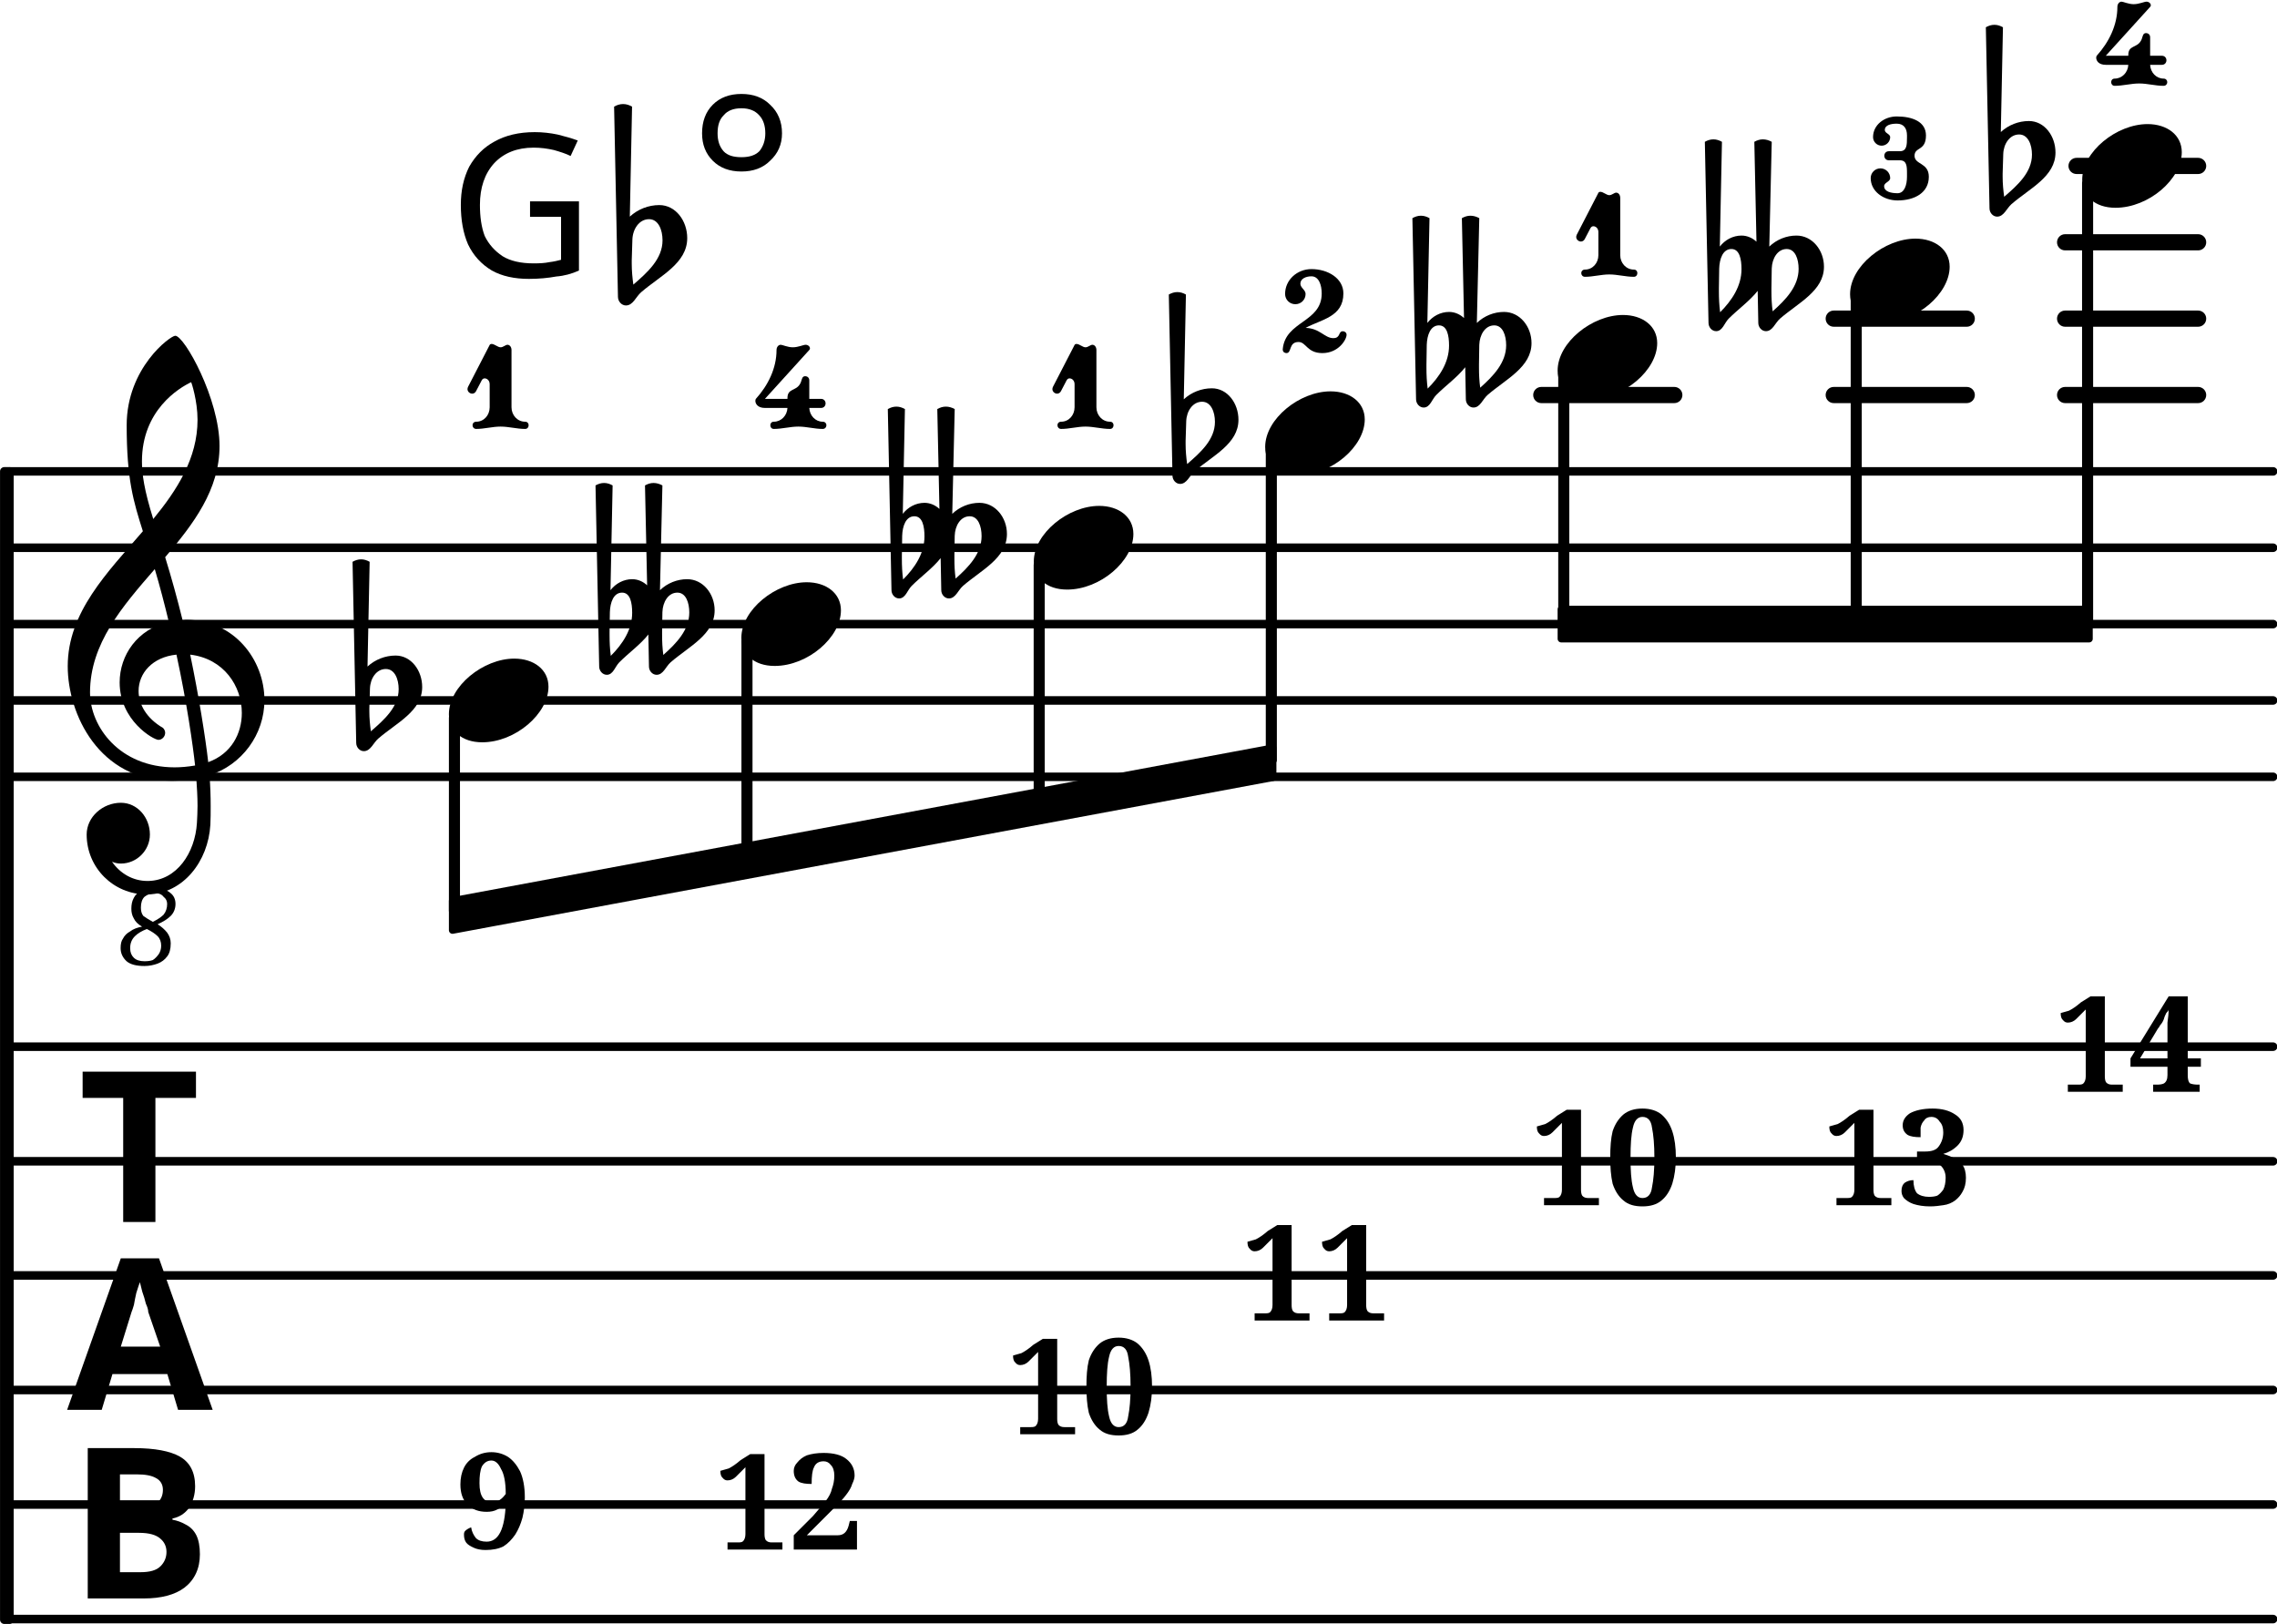
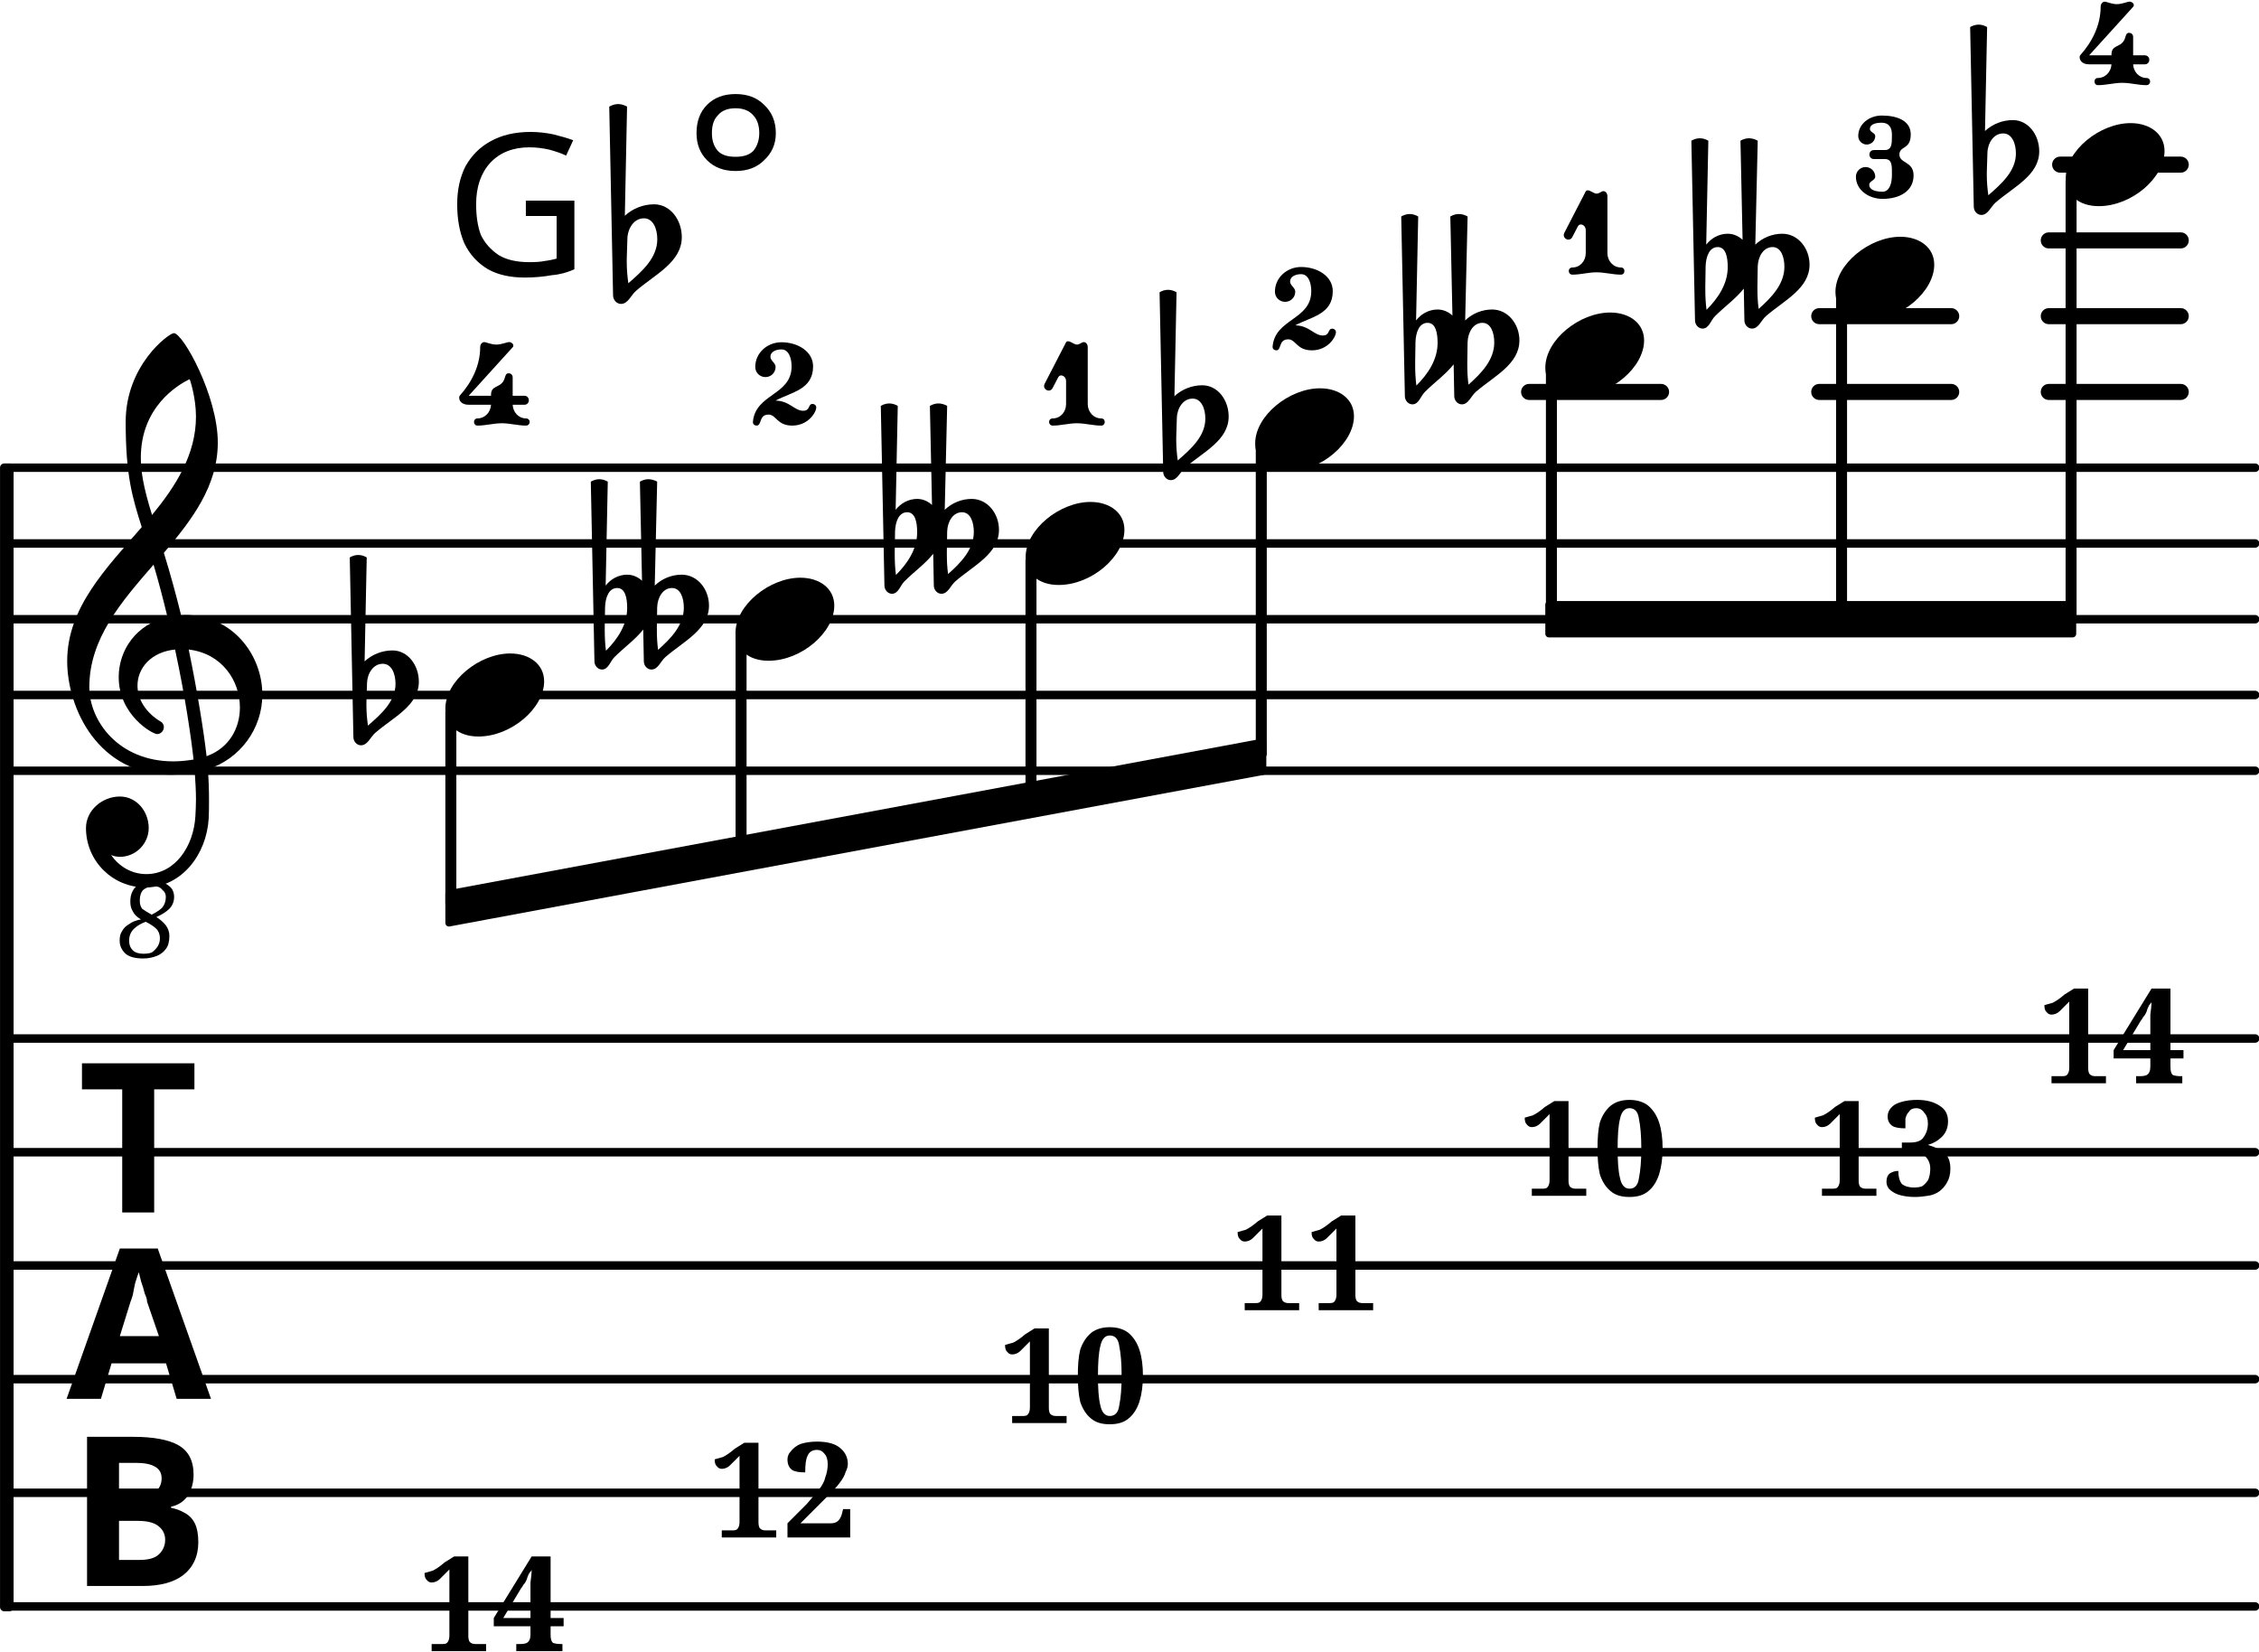
- <svg xmlns="http://www.w3.org/2000/svg" preserveAspectRatio="xMidYMid meet" viewBox="-0.079 -5.733 29.82 21.26">
+ <svg xmlns="http://www.w3.org/2000/svg" preserveAspectRatio="xMidYMid meet" viewBox="-0.079 -5.733 29.82 21.8">
  <g transform="translate(0, -3.56)">
    <rect x="27.01" y="-0.106" width="1.804" height="0.212" ry="0.106" fill="currentColor" />
  </g>
  <g transform="translate(0, -2.56)">
    <rect x="26.86" y="-0.106" width="1.954" height="0.212" ry="0.106" fill="currentColor" />
  </g>
  <g transform="translate(0, -1.56)">
    <rect x="26.86" y="-0.106" width="1.954" height="0.212" ry="0.106" fill="currentColor" />
  </g>
  <g transform="translate(0, -0.5599)">
    <rect x="26.86" y="-0.106" width="1.954" height="0.212" ry="0.106" fill="currentColor" />
  </g>
  <g transform="translate(0, -1.56)">
    <rect x="23.83" y="-0.106" width="1.954" height="0.212" ry="0.106" fill="currentColor" />
  </g>
  <g transform="translate(0, -0.5599)">
    <rect x="23.83" y="-0.106" width="1.954" height="0.212" ry="0.106" fill="currentColor" />
  </g>
  <g transform="translate(0, -0.5599)">
    <rect x="20" y="-0.106" width="1.954" height="0.212" ry="0.106" fill="currentColor" />
  </g>
  <g transform="translate(0, 4.44)">
    <line stroke-linejoin="round" stroke-linecap="round" stroke-width="0.112" stroke="currentColor" x1="0.056" y1="0" x2="29.69" y2="0" />
  </g>
  <g transform="translate(0, 3.44)">
    <line stroke-linejoin="round" stroke-linecap="round" stroke-width="0.112" stroke="currentColor" x1="0.056" y1="0" x2="29.69" y2="0" />
  </g>
  <g transform="translate(0, 2.44)">
    <line stroke-linejoin="round" stroke-linecap="round" stroke-width="0.112" stroke="currentColor" x1="0.056" y1="0" x2="29.69" y2="0" />
  </g>
  <g transform="translate(0, 1.44)">
    <line stroke-linejoin="round" stroke-linecap="round" stroke-width="0.112" stroke="currentColor" x1="0.056" y1="0" x2="29.69" y2="0" />
  </g>
  <g transform="translate(0, 0.4401)">
    <line stroke-linejoin="round" stroke-linecap="round" stroke-width="0.112" stroke="currentColor" x1="0.056" y1="0" x2="29.69" y2="0" />
  </g>
  <g transform="translate(0, 15.47)">
    <line stroke-linejoin="round" stroke-linecap="round" stroke-width="0.112" stroke="currentColor" x1="0.056" y1="0" x2="29.69" y2="0" />
  </g>
  <g transform="translate(0, 13.97)">
    <line stroke-linejoin="round" stroke-linecap="round" stroke-width="0.112" stroke="currentColor" x1="0.056" y1="0" x2="29.69" y2="0" />
  </g>
  <g transform="translate(0, 12.47)">
    <line stroke-linejoin="round" stroke-linecap="round" stroke-width="0.112" stroke="currentColor" x1="0.056" y1="0" x2="29.69" y2="0" />
  </g>
  <g transform="translate(0, 10.97)">
    <line stroke-linejoin="round" stroke-linecap="round" stroke-width="0.112" stroke="currentColor" x1="0.056" y1="0" x2="29.69" y2="0" />
  </g>
  <g transform="translate(0, 9.475)">
    <line stroke-linejoin="round" stroke-linecap="round" stroke-width="0.112" stroke="currentColor" x1="0.056" y1="0" x2="29.69" y2="0" />
  </g>
  <g transform="translate(0, 7.974)">
    <line stroke-linejoin="round" stroke-linecap="round" stroke-width="0.112" stroke="currentColor" x1="0.056" y1="0" x2="29.69" y2="0" />
  </g>
  <g transform="translate(20.32, 2.44)">
    <polygon stroke-linejoin="round" stroke-linecap="round" stroke-width="0.094" fill="currentColor" stroke="currentColor" points="6.961 -0.193 6.961 0.193 0.047 0.193 0.047 -0.193" />
  </g>
  <g transform="translate(5.8, 6.256)">
    <polygon stroke-linejoin="round" stroke-linecap="round" stroke-width="0.094" fill="currentColor" stroke="currentColor" points="10.79 -2.193 10.79 -1.807 0.047 0.193 0.047 -0.193" />
  </g>
-   <g transform="translate(5.8, -2.112)">
+   <g transform="translate(5.8, -2.101)">
    <text font-family="sans" font-size="2.616" text-anchor="start" fill="currentColor">
      <tspan>G</tspan>
    </text>
  </g>
-   <g transform="translate(8.081, -2.43)">
+   <g transform="translate(8.081, -2.419)">
    <path transform="scale(0.0042, -0.0042)" d="M29 39l-2 -64v-11c0 -22 2 -43 5 -65c44 38 91 80 91 138c0 33 -13 66 -42 66c-31 0 -51 -31 -52 -64zM-28 454c9 5 18 8 28 8s19 -3 28 -8l-7 -343c25 23 58 36 92 36c51 0 87 -49 87 -103c0 -79 -84 -117 -144 -169c-16 -14 -25 -41 -47 -41c-14 0 -25 13 -25 27z" fill="currentColor" />
  </g>
-   <g transform="translate(8.928, -2.112)">
+   <g transform="translate(8.928, -2.101)">
    <text font-family="sans" font-size="3.296" text-anchor="start" fill="currentColor">
      <tspan>°</tspan>
    </text>
  </g>
  <g transform="translate(5.8, 3.44)">
    <path transform="scale(0.004, -0.004)" d="M0 -45c0 92 113 182 214 182c64 0 112 -36 112 -92c0 -88 -108 -182 -217 -182c-68 0 -109 39 -109 92z" fill="currentColor" />
  </g>
-   <g transform="translate(6.05, -0.1157)">
-     <path transform="scale(0.0022, -0.0022)" d="M194 486c16 0 29 15 41 15c13 0 24 -13 24 -31v-341c0 -47 35 -86 81 -86c14 0 21 -10 21 -21s-7 -22 -21 -22c-49 0 -97 14 -146 14s-96 -14 -145 -14c-14 0 -22 11 -22 22s8 21 22 21c46 0 80 39 80 86v137c0 23 -16 35 -30 35c-7 0 -13 -4 -17 -11l-34 -65 c-5 -10 -14 -15 -23 -15c-14 0 -28 12 -28 27c0 4 1 8 3 13l129 250c2 4 7 6 11 6c18 0 37 -20 54 -20z" fill="currentColor" />
+   <g transform="translate(5.989, -0.1157)">
+     <path transform="scale(0.0022, -0.0022)" d="M148 501c10 0 41 -15 72 -15c32 0 63 15 76 15c15 0 26 -11 26 -21c0 -4 -1 -7 -4 -10l-264 -291h134v4c0 60 50 41 75 85c7 11 8 24 14 36c3 7 10 10 17 10c11 0 24 -8 24 -25v-110h70c18 0 27 -14 27 -27s-9 -27 -27 -27h-70c2 -45 36 -82 80 -82c14 0 22 -10 22 -21 s-8 -22 -22 -22c-49 0 -96 14 -145 14s-97 -14 -146 -14c-14 0 -21 11 -21 22s7 21 21 21c44 0 79 37 81 82h-134c-43 0 -57 25 -57 42c0 5 1 10 3 12c73 81 123 182 123 291c0 17 11 31 25 31z" fill="currentColor" />
  </g>
  <g transform="translate(0.8, 3.44)">
    <path transform="scale(0.004, -0.004)" d="M265 -635h-5c-108 0 -196 87 -196 196c0 58 53 104 112 104c54 0 95 -48 95 -104c0 -52 -43 -95 -95 -95c-10 0 -20 2 -29 6c26 -38 68 -63 116 -63h3zM403 150c28 -135 50 -272 59 -352c75 27 110 93 110 161c0 88 -59 178 -169 191zM75 26c0 -112 97 -245 277 -245 c21 0 43 2 67 6c-7 65 -27 206 -61 363c-79 -8 -124 -61 -124 -119c0 -43 25 -89 80 -121c5 -5 7 -11 7 -16c0 -12 -10 -23 -22 -23c-16 0 -127 63 -127 188c0 89 58 175 161 198c-14 58 -29 116 -46 173c-106 -122 -212 -244 -212 -404zM354 1194c30 0 145 -207 145 -361 c0 -143 -85 -255 -178 -364c21 -68 40 -137 57 -206c4 0 8 1 12 1c156 0 256 -130 256 -263c0 -113 -74 -212 -180 -246c3 -34 4 -68 4 -102c0 -20 0 -40 -1 -60c-7 -120 -89 -225 -204 -228l1 44c93 2 153 92 159 190c1 19 2 37 2 56c0 30 -2 60 -4 90 c-28 -5 -54 -8 -79 -8c-240 0 -342 219 -342 375c0 177 130 307 246 442c-31 98 -53 170 -53 347c0 188 143 293 159 293zM427 919c0 62 -20 123 -21 123c-40 -19 -161 -92 -161 -259c0 -42 7 -93 37 -189c78 95 145 199 145 325z" fill="currentColor" />
  </g>
  <g transform="translate(1.485, 6.902)">
    <text font-family="serif" font-style="italic" font-size="1.386" text-anchor="start" fill="currentColor">
      <tspan>8</tspan>
    </text>
  </g>
-   <g transform="translate(5.888, 14.55)">
-     <text font-family="serif" font-weight="bold" font-size="1.746" text-anchor="start" fill="currentColor">
-       <tspan>9</tspan>
+   <g transform="translate(5.447, 16.06)">
+     <text font-family="serif" font-weight="bold" font-size="1.746" text-anchor="start" fill="currentColor">
+       <tspan>14</tspan>
    </text>
  </g>
  <g transform="translate(0.9406, 10.27)">
    <text font-family="sans" font-weight="bold" font-size="2.772" text-anchor="start" fill="currentColor">
      <tspan>T</tspan>
    </text>
  </g>
  <g transform="translate(0.8, 12.73)">
    <text font-family="sans" font-weight="bold" font-size="2.772" text-anchor="start" fill="currentColor">
      <tspan>A</tspan>
    </text>
  </g>
  <g transform="translate(0.8201, 15.2)">
    <text font-family="sans" font-weight="bold" font-size="2.772" text-anchor="start" fill="currentColor">
      <tspan>B</tspan>
    </text>
  </g>
  <g transform="translate(5.872, 2.44)">
    <rect x="-0.072" y="1.179" width="0.145" height="2.623" ry="0.047" fill="currentColor" />
  </g>
  <g transform="translate(4.65, 3.44)">
    <path transform="scale(0.004, -0.004)" d="M29 39l-2 -64v-11c0 -22 2 -43 5 -65c44 38 91 80 91 138c0 33 -13 66 -42 66c-31 0 -51 -31 -52 -64zM-28 454c9 5 18 8 28 8s19 -3 28 -8l-7 -343c25 23 58 36 92 36c51 0 87 -49 87 -103c0 -79 -84 -117 -144 -169c-16 -14 -25 -41 -47 -41c-14 0 -25 13 -25 27z" fill="currentColor" />
  </g>
  <g transform="translate(9.63, 2.44)">
    <path transform="scale(0.004, -0.004)" d="M0 -45c0 92 113 182 214 182c64 0 112 -36 112 -92c0 -88 -108 -182 -217 -182c-68 0 -109 39 -109 92z" fill="currentColor" />
  </g>
-   <g transform="translate(9.82, -0.1157)">
-     <path transform="scale(0.0022, -0.0022)" d="M148 501c10 0 41 -15 72 -15c32 0 63 15 76 15c15 0 26 -11 26 -21c0 -4 -1 -7 -4 -10l-264 -291h134v4c0 60 50 41 75 85c7 11 8 24 14 36c3 7 10 10 17 10c11 0 24 -8 24 -25v-110h70c18 0 27 -14 27 -27s-9 -27 -27 -27h-70c2 -45 36 -82 80 -82c14 0 22 -10 22 -21 s-8 -22 -22 -22c-49 0 -96 14 -145 14s-97 -14 -146 -14c-14 0 -21 11 -21 22s7 21 21 21c44 0 79 37 81 82h-134c-43 0 -57 25 -57 42c0 5 1 10 3 12c73 81 123 182 123 291c0 17 11 31 25 31z" fill="currentColor" />
+   <g transform="translate(9.86, -0.1157)">
+     <path transform="scale(0.0022, -0.0022)" d="M94 66c-60 0 -39 -66 -72 -66c-11 0 -22 7 -22 21v2c15 169 232 158 232 332c0 50 -17 102 -61 102c-33 0 -66 -14 -66 -44c0 -24 31 -37 31 -61c0 -34 -27 -61 -61 -61s-61 27 -61 61c0 84 72 148 157 148c98 0 190 -55 190 -145c0 -140 -131 -154 -225 -205 c85 -2 113 -61 165 -61c45 0 28 41 57 41c11 0 22 -8 22 -21c0 -29 -48 -109 -144 -109c-92 0 -96 66 -142 66z" fill="currentColor" />
  </g>
  <g transform="translate(9.277, 14.56)">
    <text font-family="serif" font-weight="bold" font-size="1.746" text-anchor="start" fill="currentColor">
      <tspan>12</tspan>
    </text>
  </g>
  <g transform="translate(9.703, 2.44)">
    <rect x="-0.072" y="0.179" width="0.145" height="2.916" ry="0.047" fill="currentColor" />
  </g>
  <g transform="translate(7.832, 2.44)">
    <path transform="scale(0.004, -0.004)" d="M191 39l-1 -64v-11c0 -22 1 -43 4 -65c43 38 85 82 85 139c0 32 -11 65 -39 65c-30 0 -48 -31 -49 -64zM19 39l-1 -64v-11c0 -23 1 -45 4 -68c39 39 70 86 70 141c0 32 -6 66 -33 66c-28 0 -39 -32 -40 -64zM28 454l-7 -343c17 22 43 36 71 36c19 0 36 -8 49 -20l-7 327 c9 5 18 8 28 8s20 -3 29 -8l-8 -343c24 23 56 36 89 36c52 0 90 -48 90 -102c0 -79 -84 -118 -144 -170c-16 -14 -24 -41 -46 -41c-14 0 -25 13 -25 27l-2 105c-26 -33 -64 -60 -95 -91c-14 -14 -20 -41 -41 -41c-14 0 -25 13 -25 27l-12 593c9 5 18 8 28 8s19 -3 28 -8z " fill="currentColor" />
  </g>
  <g transform="translate(13.46, 1.44)">
    <path transform="scale(0.004, -0.004)" d="M0 -45c0 92 113 182 214 182c64 0 112 -36 112 -92c0 -88 -108 -182 -217 -182c-68 0 -109 39 -109 92z" fill="currentColor" />
  </g>
  <g transform="translate(13.71, -0.1157)">
    <path transform="scale(0.0022, -0.0022)" d="M194 486c16 0 29 15 41 15c13 0 24 -13 24 -31v-341c0 -47 35 -86 81 -86c14 0 21 -10 21 -21s-7 -22 -21 -22c-49 0 -97 14 -146 14s-96 -14 -145 -14c-14 0 -22 11 -22 22s8 21 22 21c46 0 80 39 80 86v137c0 23 -16 35 -30 35c-7 0 -13 -4 -17 -11l-34 -65 c-5 -10 -14 -15 -23 -15c-14 0 -28 12 -28 27c0 4 1 8 3 13l129 250c2 4 7 6 11 6c18 0 37 -20 54 -20z" fill="currentColor" />
  </g>
  <g transform="translate(13.11, 13.05)">
    <text font-family="serif" font-weight="bold" font-size="1.746" text-anchor="start" fill="currentColor">
      <tspan>10</tspan>
    </text>
  </g>
  <g transform="translate(13.53, 2.44)">
    <rect x="-0.072" y="-0.821" width="0.145" height="3.209" ry="0.047" fill="currentColor" />
  </g>
  <g transform="translate(11.66, 1.44)">
    <path transform="scale(0.004, -0.004)" d="M191 39l-1 -64v-11c0 -22 1 -43 4 -65c43 38 85 82 85 139c0 32 -11 65 -39 65c-30 0 -48 -31 -49 -64zM19 39l-1 -64v-11c0 -23 1 -45 4 -68c39 39 70 86 70 141c0 32 -6 66 -33 66c-28 0 -39 -32 -40 -64zM28 454l-7 -343c17 22 43 36 71 36c19 0 36 -8 49 -20l-7 327 c9 5 18 8 28 8s20 -3 29 -8l-8 -343c24 23 56 36 89 36c52 0 90 -48 90 -102c0 -79 -84 -118 -144 -170c-16 -14 -24 -41 -46 -41c-14 0 -25 13 -25 27l-2 105c-26 -33 -64 -60 -95 -91c-14 -14 -20 -41 -41 -41c-14 0 -25 13 -25 27l-12 593c9 5 18 8 28 8s19 -3 28 -8z " fill="currentColor" />
  </g>
  <g transform="translate(16.49, -0.0599)">
    <path transform="scale(0.004, -0.004)" d="M0 -45c0 92 113 182 214 182c64 0 112 -36 112 -92c0 -88 -108 -182 -217 -182c-68 0 -109 39 -109 92z" fill="currentColor" />
  </g>
  <g transform="translate(16.72, -1.109)">
    <path transform="scale(0.0022, -0.0022)" d="M94 66c-60 0 -39 -66 -72 -66c-11 0 -22 7 -22 21v2c15 169 232 158 232 332c0 50 -17 102 -61 102c-33 0 -66 -14 -66 -44c0 -24 31 -37 31 -61c0 -34 -27 -61 -61 -61s-61 27 -61 61c0 84 72 148 157 148c98 0 190 -55 190 -145c0 -140 -131 -154 -225 -205 c85 -2 113 -61 165 -61c45 0 28 41 57 41c11 0 22 -8 22 -21c0 -29 -48 -109 -144 -109c-92 0 -96 66 -142 66z" fill="currentColor" />
  </g>
  <g transform="translate(16.18, 11.56)">
    <text font-family="serif" font-weight="bold" font-size="1.746" text-anchor="start" fill="currentColor">
      <tspan>11</tspan>
    </text>
  </g>
  <g transform="translate(16.57, 2.44)">
    <rect x="-0.072" y="-2.321" width="0.145" height="4.15" ry="0.047" fill="currentColor" />
  </g>
  <g transform="translate(-0.0786, 7.957)">
    <rect x="0" y="-7.573" width="0.179" height="15.15" ry="0.056" fill="currentColor" />
  </g>
  <g transform="translate(20.32, -1.06)">
    <path transform="scale(0.004, -0.004)" d="M0 -45c0 92 113 182 214 182c64 0 112 -36 112 -92c0 -88 -108 -182 -217 -182c-68 0 -109 39 -109 92z" fill="currentColor" />
  </g>
  <g transform="translate(20.57, -2.108)">
    <path transform="scale(0.0022, -0.0022)" d="M194 486c16 0 29 15 41 15c13 0 24 -13 24 -31v-341c0 -47 35 -86 81 -86c14 0 21 -10 21 -21s-7 -22 -21 -22c-49 0 -97 14 -146 14s-96 -14 -145 -14c-14 0 -22 11 -22 22s8 21 22 21c46 0 80 39 80 86v137c0 23 -16 35 -30 35c-7 0 -13 -4 -17 -11l-34 -65 c-5 -10 -14 -15 -23 -15c-14 0 -28 12 -28 27c0 4 1 8 3 13l129 250c2 4 7 6 11 6c18 0 37 -20 54 -20z" fill="currentColor" />
  </g>
  <g transform="translate(19.97, 10.05)">
    <text font-family="serif" font-weight="bold" font-size="1.746" text-anchor="start" fill="currentColor">
      <tspan>10</tspan>
    </text>
  </g>
  <g transform="translate(20.4, 2.44)">
    <rect x="-0.072" y="-3.321" width="0.145" height="3.321" ry="0.047" fill="currentColor" />
  </g>
  <g transform="translate(18.53, -1.06)">
    <path transform="scale(0.004, -0.004)" d="M191 39l-1 -64v-11c0 -22 1 -43 4 -65c43 38 85 82 85 139c0 32 -11 65 -39 65c-30 0 -48 -31 -49 -64zM19 39l-1 -64v-11c0 -23 1 -45 4 -68c39 39 70 86 70 141c0 32 -6 66 -33 66c-28 0 -39 -32 -40 -64zM28 454l-7 -343c17 22 43 36 71 36c19 0 36 -8 49 -20l-7 327 c9 5 18 8 28 8s20 -3 29 -8l-8 -343c24 23 56 36 89 36c52 0 90 -48 90 -102c0 -79 -84 -118 -144 -170c-16 -14 -24 -41 -46 -41c-14 0 -25 13 -25 27l-2 105c-26 -33 -64 -60 -95 -91c-14 -14 -20 -41 -41 -41c-14 0 -25 13 -25 27l-12 593c9 5 18 8 28 8s19 -3 28 -8z " fill="currentColor" />
  </g>
  <g transform="translate(24.15, -2.06)">
    <path transform="scale(0.004, -0.004)" d="M0 -45c0 92 113 182 214 182c64 0 112 -36 112 -92c0 -88 -108 -182 -217 -182c-68 0 -109 39 -109 92z" fill="currentColor" />
  </g>
  <g transform="translate(24.42, -3.108)">
    <path transform="scale(0.0022, -0.0022)" d="M261 266c0 -54 85 -40 85 -125c0 -94 -83 -141 -186 -141c-84 0 -160 54 -160 133c0 32 26 58 58 58s58 -26 58 -58c0 -22 -36 -26 -36 -48c0 -33 42 -42 80 -42c41 0 56 50 56 98v21c0 44 -2 77 -43 77h-65c-18 0 -27 14 -27 27s9 27 27 27h65c42 0 43 36 43 83v11 c0 43 -20 70 -61 70c-34 0 -71 -8 -71 -38c0 -19 32 -23 32 -42c0 -28 -23 -51 -51 -51s-51 23 -51 51c0 72 66 123 141 123c93 0 174 -31 174 -113c0 -94 -68 -67 -68 -121z" fill="currentColor" />
  </g>
  <g transform="translate(23.8, 10.05)">
    <text font-family="serif" font-weight="bold" font-size="1.746" text-anchor="start" fill="currentColor">
      <tspan>13</tspan>
    </text>
  </g>
  <g transform="translate(24.23, 2.44)">
    <rect x="-0.072" y="-4.321" width="0.145" height="4.321" ry="0.047" fill="currentColor" />
  </g>
  <g transform="translate(22.36, -2.06)">
    <path transform="scale(0.004, -0.004)" d="M191 39l-1 -64v-11c0 -22 1 -43 4 -65c43 38 85 82 85 139c0 32 -11 65 -39 65c-30 0 -48 -31 -49 -64zM19 39l-1 -64v-11c0 -23 1 -45 4 -68c39 39 70 86 70 141c0 32 -6 66 -33 66c-28 0 -39 -32 -40 -64zM28 454l-7 -343c17 22 43 36 71 36c19 0 36 -8 49 -20l-7 327 c9 5 18 8 28 8s20 -3 29 -8l-8 -343c24 23 56 36 89 36c52 0 90 -48 90 -102c0 -79 -84 -118 -144 -170c-16 -14 -24 -41 -46 -41c-14 0 -25 13 -25 27l-2 105c-26 -33 -64 -60 -95 -91c-14 -14 -20 -41 -41 -41c-14 0 -25 13 -25 27l-12 593c9 5 18 8 28 8s19 -3 28 -8z " fill="currentColor" />
  </g>
  <g transform="translate(27.19, -3.56)">
    <path transform="scale(0.004, -0.004)" d="M0 -45c0 92 113 182 214 182c64 0 112 -36 112 -92c0 -88 -108 -182 -217 -182c-68 0 -109 39 -109 92z" fill="currentColor" />
  </g>
  <g transform="translate(27.38, -4.609)">
    <path transform="scale(0.0022, -0.0022)" d="M148 501c10 0 41 -15 72 -15c32 0 63 15 76 15c15 0 26 -11 26 -21c0 -4 -1 -7 -4 -10l-264 -291h134v4c0 60 50 41 75 85c7 11 8 24 14 36c3 7 10 10 17 10c11 0 24 -8 24 -25v-110h70c18 0 27 -14 27 -27s-9 -27 -27 -27h-70c2 -45 36 -82 80 -82c14 0 22 -10 22 -21 s-8 -22 -22 -22c-49 0 -96 14 -145 14s-97 -14 -146 -14c-14 0 -21 11 -21 22s7 21 21 21c44 0 79 37 81 82h-134c-43 0 -57 25 -57 42c0 5 1 10 3 12c73 81 123 182 123 291c0 17 11 31 25 31z" fill="currentColor" />
  </g>
  <g transform="translate(26.83, 8.565)">
    <text font-family="serif" font-weight="bold" font-size="1.746" text-anchor="start" fill="currentColor">
      <tspan>14</tspan>
    </text>
  </g>
  <g transform="translate(27.26, 2.44)">
    <rect x="-0.072" y="-5.821" width="0.145" height="5.821" ry="0.047" fill="currentColor" />
  </g>
  <g transform="translate(26.04, -3.56)">
    <path transform="scale(0.004, -0.004)" d="M29 39l-2 -64v-11c0 -22 2 -43 5 -65c44 38 91 80 91 138c0 33 -13 66 -42 66c-31 0 -51 -31 -52 -64zM-28 454c9 5 18 8 28 8s19 -3 28 -8l-7 -343c25 23 58 36 92 36c51 0 87 -49 87 -103c0 -79 -84 -117 -144 -169c-16 -14 -25 -41 -47 -41c-14 0 -25 13 -25 27z" fill="currentColor" />
  </g>
  <g transform="translate(15.34, -0.0599)">
    <path transform="scale(0.004, -0.004)" d="M29 39l-2 -64v-11c0 -22 2 -43 5 -65c44 38 91 80 91 138c0 33 -13 66 -42 66c-31 0 -51 -31 -52 -64zM-28 454c9 5 18 8 28 8s19 -3 28 -8l-7 -343c25 23 58 36 92 36c51 0 87 -49 87 -103c0 -79 -84 -117 -144 -169c-16 -14 -25 -41 -47 -41c-14 0 -25 13 -25 27z" fill="currentColor" />
  </g>
</svg>
